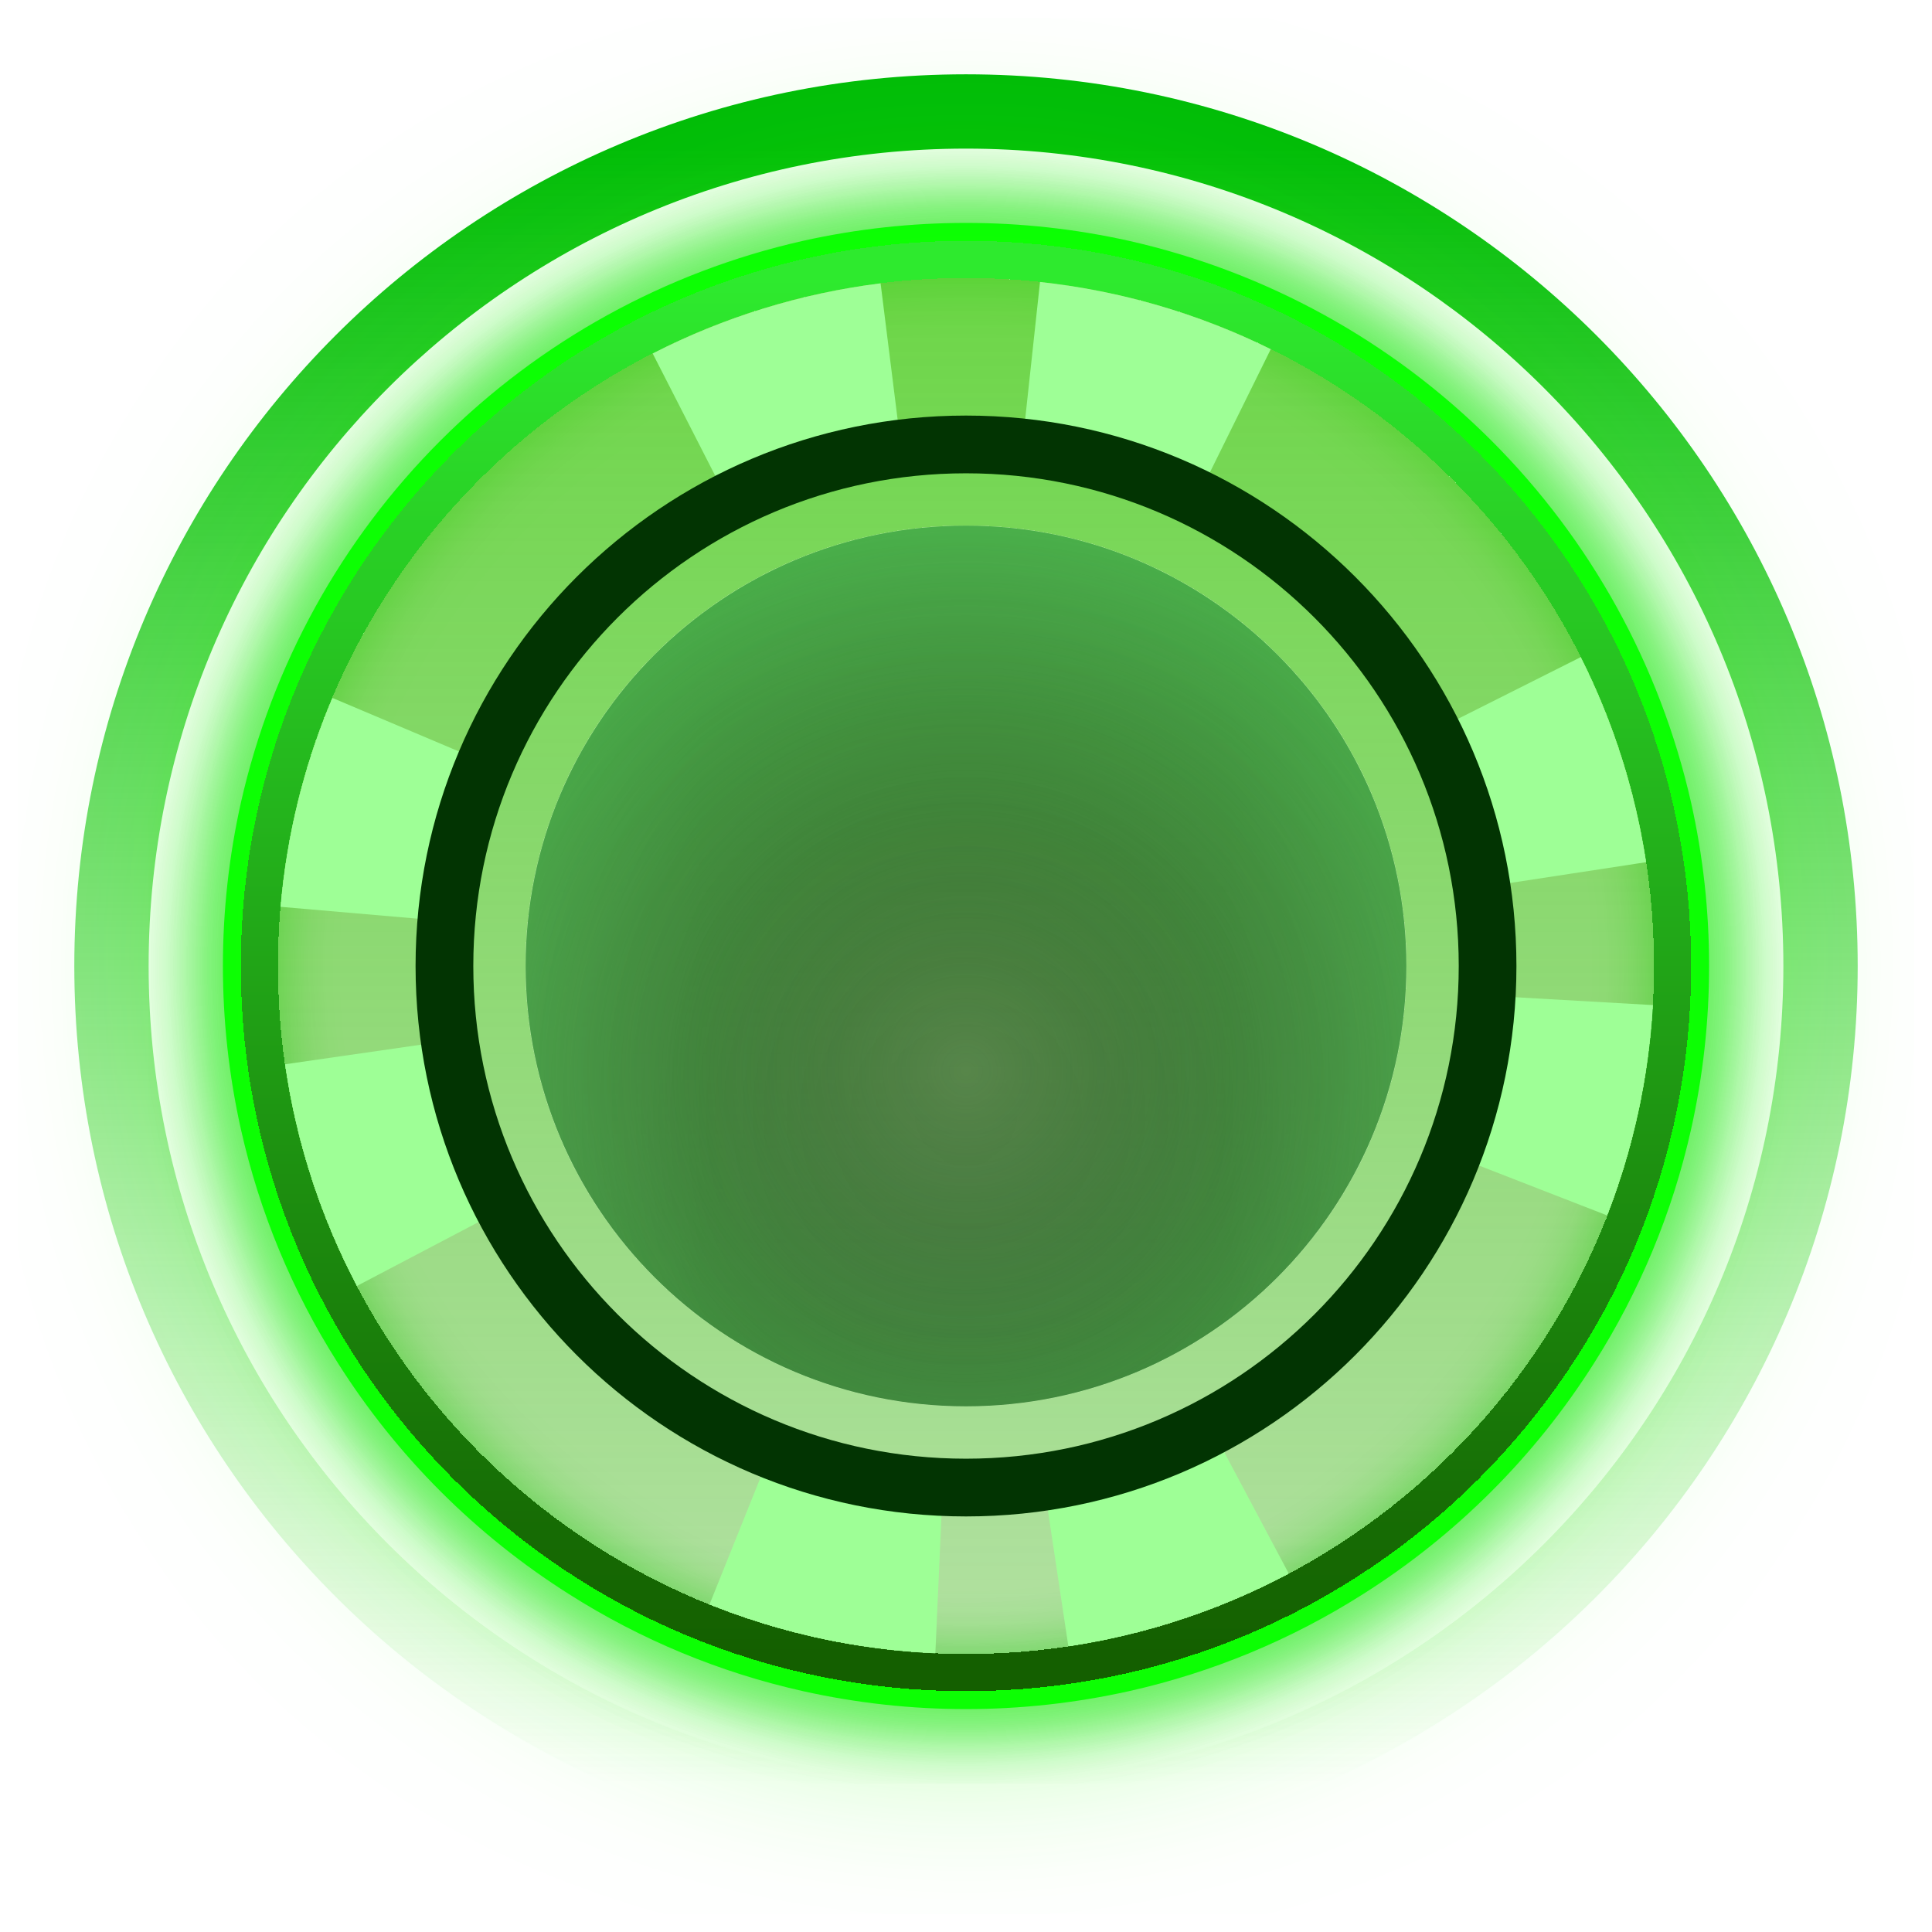
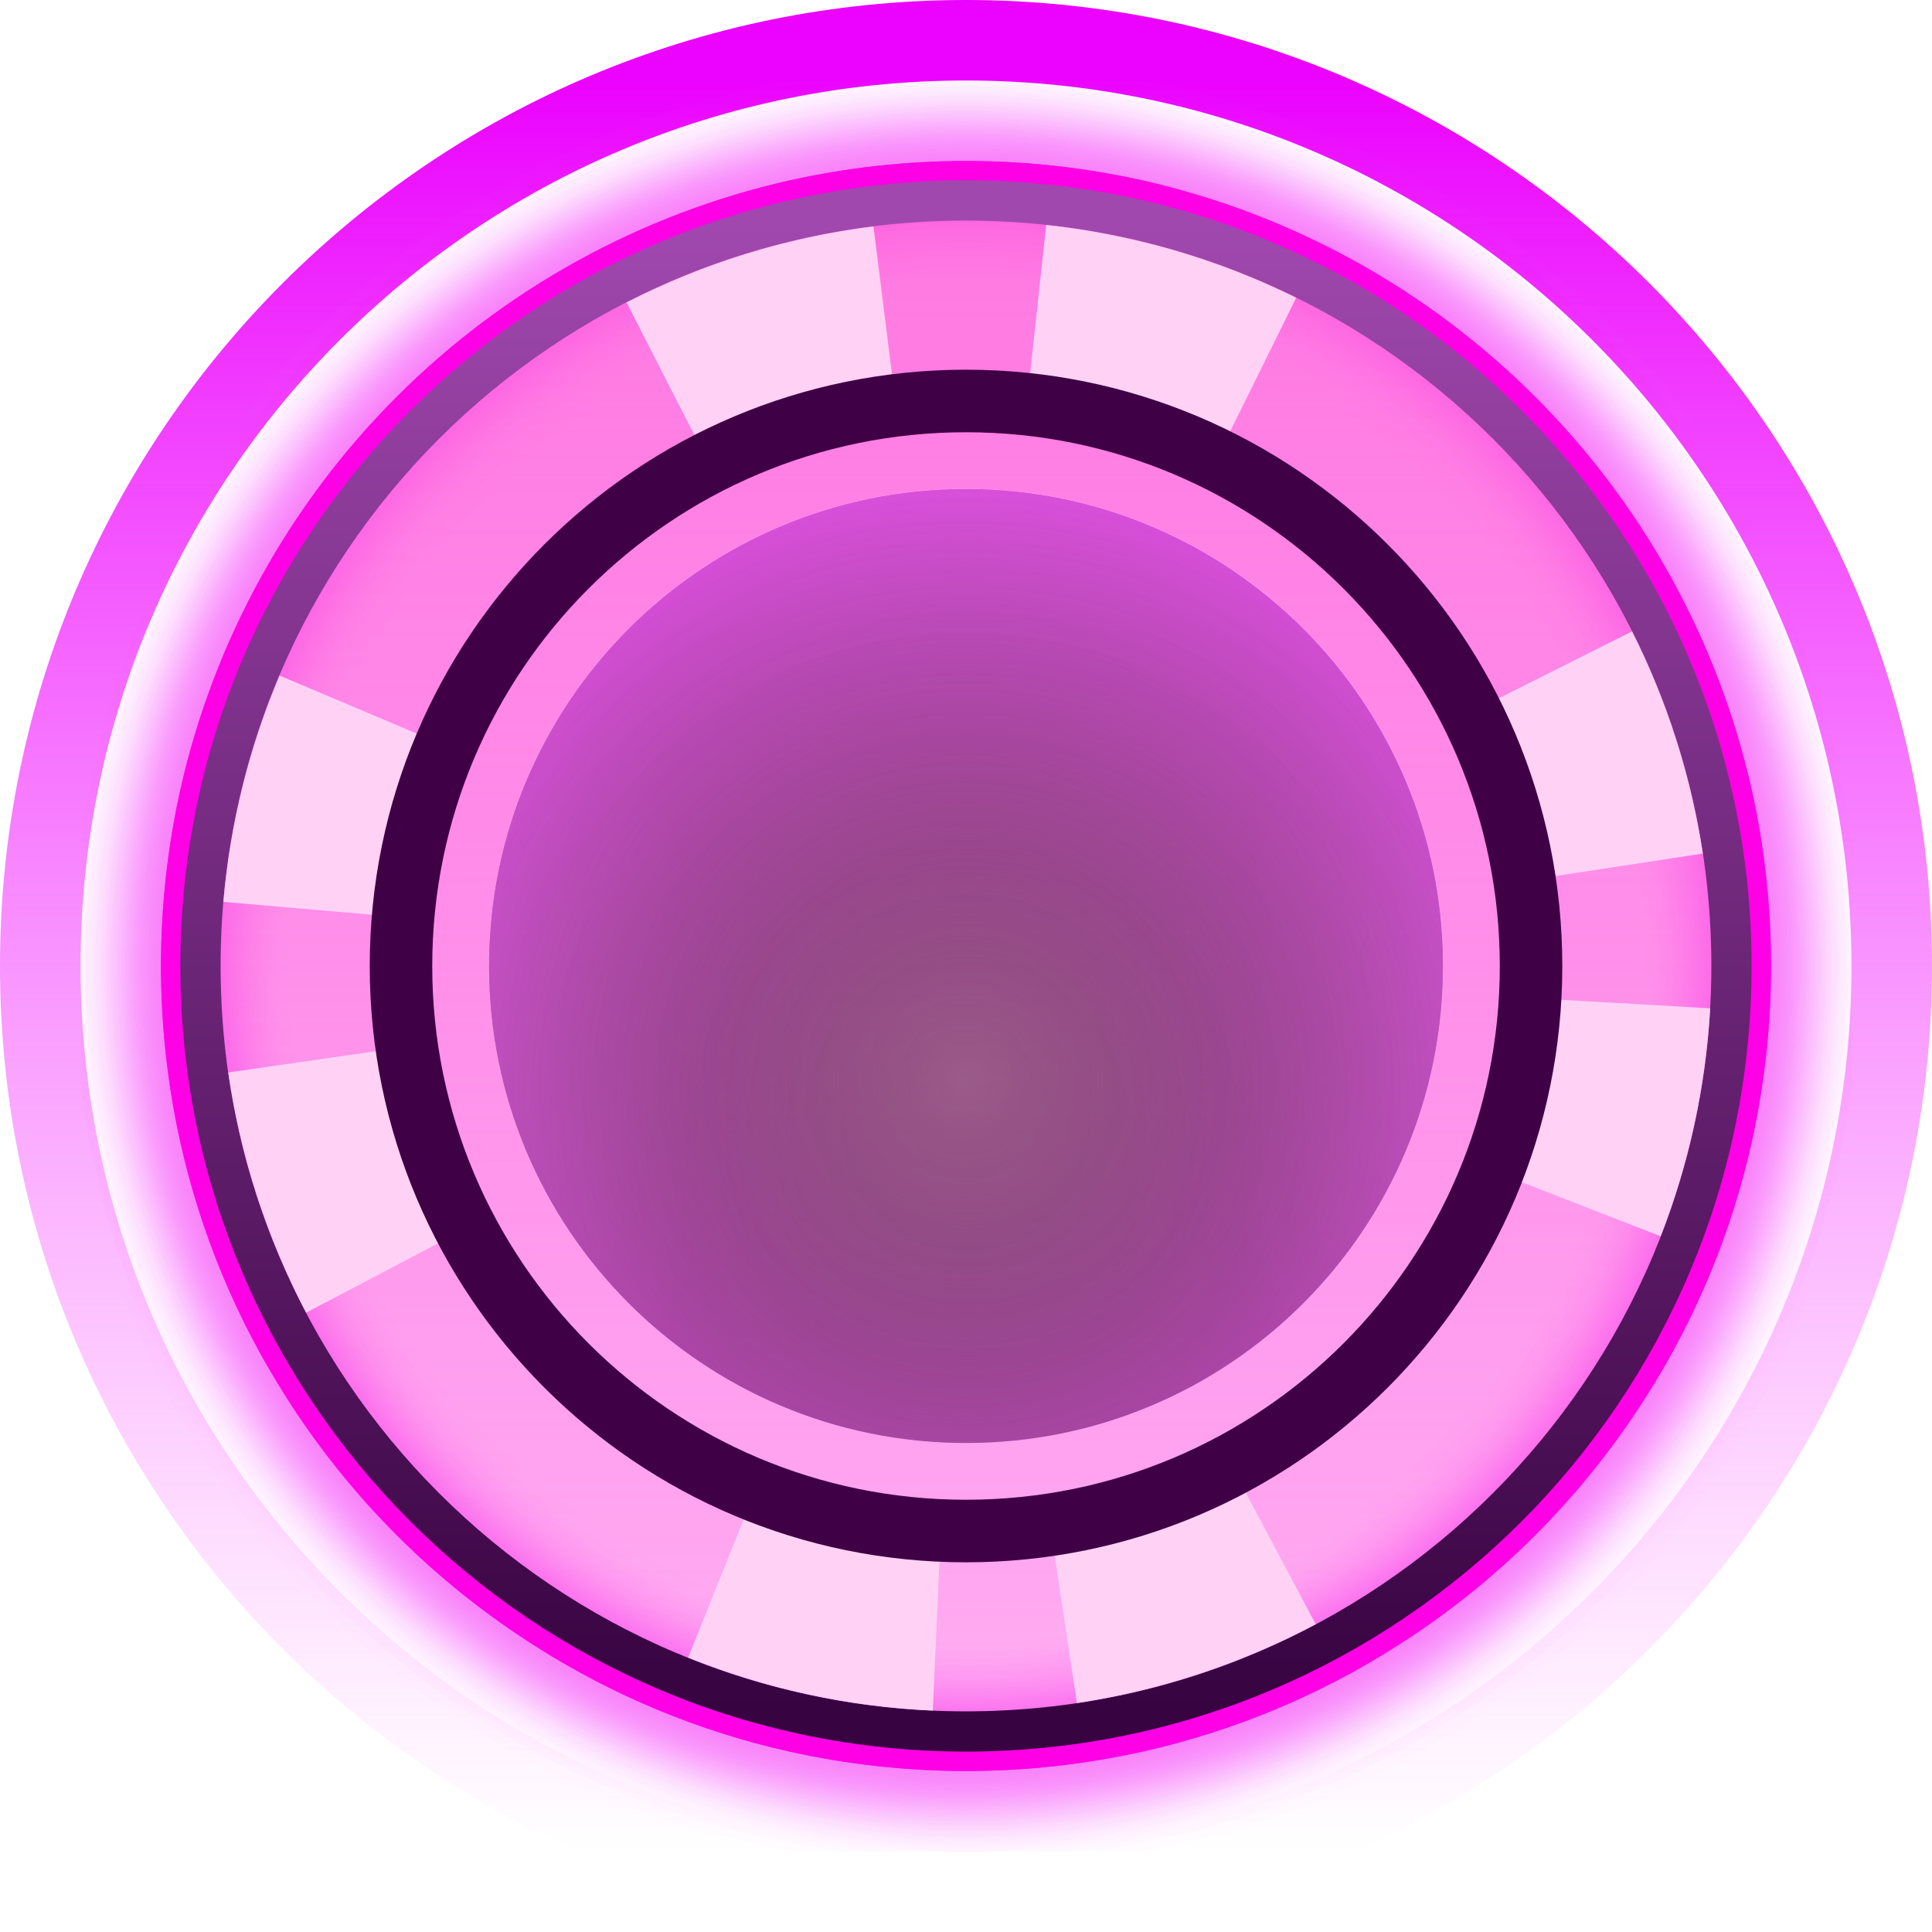
- <svg xmlns="http://www.w3.org/2000/svg" width="52" height="52" viewBox="0 0 52 52" fill="none">
-   <path fill-rule="evenodd" clip-rule="evenodd" d="M26 50C12.745 50 2 39.255 2 26C2 12.745 12.745 2 26 2C39.255 2 50 12.745 50 26C50 39.255 39.255 50 26 50ZM26 4C13.85 4 4 13.85 4 26C4 38.15 13.85 48 26 48C38.15 48 48 38.15 48 26C48 13.85 38.15 4 26 4Z" fill="url(#paint0_linear_3320_92442)" />
-   <g filter="url(#filter0_dd_3320_92442)">
-     <path fill-rule="evenodd" clip-rule="evenodd" d="M45.515 30.398C45.838 28.955 46.001 27.48 46 26C46.001 24.519 45.839 23.043 45.515 21.598C44.679 17.909 42.816 14.532 40.14 11.857C37.465 9.183 34.088 7.32 30.398 6.485C27.502 5.838 24.498 5.838 21.602 6.485C17.912 7.319 14.534 9.182 11.858 11.856C9.183 14.531 7.32 17.909 6.485 21.598C5.838 24.496 5.838 27.501 6.485 30.398C6.985 32.629 7.868 34.756 9.094 36.686C10.681 39.195 12.805 41.319 15.314 42.906C17.244 44.132 19.371 45.015 21.602 45.515C24.498 46.162 27.502 46.162 30.398 45.515C32.629 45.015 34.756 44.132 36.686 42.906C39.195 41.319 41.319 39.195 42.906 36.686C44.132 34.756 45.015 32.629 45.515 30.398ZM44.792 30.235C45.103 28.845 45.26 27.425 45.259 26C45.26 24.574 45.103 23.153 44.792 21.761C43.987 18.209 42.193 14.957 39.617 12.381C37.041 9.806 33.788 8.012 30.235 7.208C27.446 6.585 24.554 6.585 21.764 7.208C18.211 8.011 14.958 9.805 12.382 12.38C9.806 14.956 8.012 18.209 7.208 21.761C6.585 24.552 6.585 27.445 7.208 30.235C7.689 32.384 8.539 34.432 9.72 36.29C11.248 38.706 13.294 40.752 15.71 42.28C17.568 43.461 19.616 44.311 21.764 44.792C24.554 45.415 27.446 45.415 30.235 44.792C32.383 44.311 34.432 43.461 36.29 42.28C38.706 40.752 40.752 38.706 42.28 36.29C43.46 34.432 44.31 32.384 44.792 30.235Z" fill="#00FF00" />
+ <svg xmlns="http://www.w3.org/2000/svg" width="48" height="48" viewBox="0 0 48 48" fill="none">
+   <path fill-rule="evenodd" clip-rule="evenodd" d="M24 48C10.745 48 0 37.255 0 24C0 10.745 10.745 0 24 0C37.255 0 48 10.745 48 24C48 37.255 37.255 48 24 48ZM24 2C11.85 2 2 11.85 2 24C2 36.15 11.85 46 24 46C36.15 46 46 36.15 46 24C46 11.85 36.15 2 24 2Z" fill="url(#paint0_linear_1106_10435)" />
+   <g filter="url(#filter0_dd_1106_10435)">
+     <path fill-rule="evenodd" clip-rule="evenodd" d="M43.515 28.398C43.838 26.955 44.001 25.48 44 24C44.001 22.519 43.839 21.043 43.515 19.598C42.679 15.909 40.816 12.532 38.14 9.858C35.465 7.183 32.088 5.32 28.398 4.485C25.502 3.838 22.498 3.838 19.602 4.485C15.912 5.319 12.534 7.182 9.858 9.856C7.183 12.531 5.32 15.909 4.485 19.598C3.838 22.496 3.838 25.501 4.485 28.398C4.985 30.629 5.868 32.756 7.094 34.686C8.681 37.195 10.805 39.319 13.314 40.906C15.243 42.132 17.371 43.015 19.602 43.515C22.498 44.162 25.502 44.162 28.398 43.515C30.629 43.015 32.756 42.132 34.686 40.906C37.195 39.319 39.319 37.195 40.906 34.686C42.132 32.756 43.015 30.629 43.515 28.398ZM42.792 28.235C43.103 26.845 43.26 25.425 43.259 24C43.26 22.574 43.103 21.153 42.792 19.761C41.987 16.209 40.193 12.957 37.617 10.381C35.041 7.806 31.788 6.012 28.235 5.208C25.446 4.585 22.554 4.585 19.764 5.208C16.211 6.011 12.958 7.805 10.382 10.38C7.806 12.956 6.012 16.209 5.208 19.761C4.585 22.552 4.585 25.445 5.208 28.235C5.689 30.384 6.539 32.432 7.72 34.29C9.248 36.706 11.294 38.752 13.71 40.28C15.568 41.461 17.616 42.311 19.764 42.792C22.554 43.415 25.446 43.415 28.235 42.792C30.383 42.311 32.432 41.461 34.29 40.28C36.706 38.752 38.752 36.706 40.28 34.29C41.46 32.432 42.31 30.384 42.792 28.235Z" fill="#FF00E6" />
  </g>
-   <g filter="url(#filter1_d_3320_92442)">
-     <rect x="7.481" y="7.481" width="37.037" height="37.037" rx="18.518" fill="url(#paint1_linear_3320_92442)" shape-rendering="crispEdges" />
-     <rect x="6.981" y="6.981" width="38.037" height="38.037" rx="19.018" stroke="url(#paint2_linear_3320_92442)" shape-rendering="crispEdges" />
+   <g filter="url(#filter1_dd_1106_10435)">
+     <path fill-rule="evenodd" clip-rule="evenodd" d="M43.515 28.398C43.838 26.955 44.001 25.48 44 24C44.001 22.519 43.839 21.043 43.515 19.598C42.679 15.909 40.816 12.532 38.14 9.858C35.465 7.183 32.088 5.32 28.398 4.485C25.502 3.838 22.498 3.838 19.602 4.485C15.912 5.319 12.534 7.182 9.858 9.856C7.183 12.531 5.32 15.909 4.485 19.598C3.838 22.496 3.838 25.501 4.485 28.398C4.985 30.629 5.868 32.756 7.094 34.686C8.681 37.195 10.805 39.319 13.314 40.906C15.243 42.132 17.371 43.015 19.602 43.515C22.498 44.162 25.502 44.162 28.398 43.515C30.629 43.015 32.756 42.132 34.686 40.906C37.195 39.319 39.319 37.195 40.906 34.686C42.132 32.756 43.015 30.629 43.515 28.398ZM42.792 28.235C43.103 26.845 43.26 25.425 43.259 24C43.26 22.574 43.103 21.153 42.792 19.761C41.987 16.209 40.193 12.957 37.617 10.381C35.041 7.806 31.788 6.012 28.235 5.208C25.446 4.585 22.554 4.585 19.764 5.208C16.211 6.011 12.958 7.805 10.382 10.38C7.806 12.956 6.012 16.209 5.208 19.761C4.585 22.552 4.585 25.445 5.208 28.235C5.689 30.384 6.539 32.432 7.72 34.29C9.248 36.706 11.294 38.752 13.71 40.28C15.568 41.461 17.616 42.311 19.764 42.792C22.554 43.415 25.446 43.415 28.235 42.792C30.383 42.311 32.432 41.461 34.29 40.28C36.706 38.752 38.752 36.706 40.28 34.29C41.46 32.432 42.31 30.384 42.792 28.235Z" fill="#FF00E6" />
  </g>
-   <g filter="url(#filter2_i_3320_92442)">
-     <circle cx="11.852" cy="11.852" r="11.852" transform="matrix(1 0 0 -1 14.1479 37.8518)" fill="url(#paint3_radial_3320_92442)" />
+   <rect x="4.981" y="4.981" width="38.037" height="38.037" rx="19.018" fill="url(#paint1_linear_1106_10435)" stroke="url(#paint2_linear_1106_10435)" />
+   <g filter="url(#filter2_i_1106_10435)">
+     <circle cx="11.852" cy="11.852" r="11.852" transform="matrix(1 0 0 -1 12.1479 35.8518)" fill="url(#paint3_radial_1106_10435)" />
  </g>
-   <path d="M25.175 44.499C23.089 44.407 21.034 43.962 19.097 43.183L20.503 39.684C22.045 40.304 23.682 40.658 25.343 40.733L25.175 44.499Z" fill="#9EFF96" />
-   <path d="M34.688 42.354C32.835 43.338 30.829 44 28.755 44.312L28.179 40.486C29.82 40.239 31.407 39.715 32.872 38.937L34.688 42.354Z" fill="#9EFF96" />
-   <path d="M23.701 7.625C21.562 7.893 19.486 8.532 17.567 9.514L19.4 13.098C20.902 12.33 22.527 11.83 24.201 11.62L23.701 7.625Z" fill="#9EFF96" />
-   <path d="M34.203 9.398C32.255 8.435 30.153 7.823 27.992 7.589L27.547 11.706C29.224 11.887 30.857 12.362 32.369 13.11L34.203 9.398Z" fill="#9EFF96" />
-   <path d="M43.258 32.714C43.963 30.903 44.378 28.992 44.489 27.052L40.56 26.828C40.473 28.356 40.146 29.861 39.591 31.287L43.258 32.714Z" fill="#9EFF96" />
-   <path d="M42.547 17.686C43.42 19.422 44.013 21.285 44.306 23.206L40.416 23.8C40.185 22.287 39.718 20.82 39.031 19.453L42.547 17.686Z" fill="#9EFF96" />
-   <path d="M7.672 28.645C7.972 30.73 8.627 32.748 9.606 34.612L12.909 32.877C12.127 31.388 11.605 29.777 11.364 28.113L7.672 28.645Z" fill="#9EFF96" />
-   <path d="M8.945 18.784C8.188 20.574 7.717 22.471 7.55 24.407L11.283 24.73C11.416 23.185 11.792 21.672 12.396 20.244L8.945 18.784Z" fill="#9EFF96" />
-   <path d="M40.815 26C40.815 17.818 34.182 11.185 26 11.185C17.818 11.185 11.185 17.818 11.185 26C11.185 34.182 17.818 40.815 26 40.815C34.182 40.815 40.815 34.182 40.815 26ZM12.739 26C12.739 18.676 18.676 12.739 26 12.739C33.324 12.739 39.262 18.676 39.262 26C39.262 33.324 33.324 39.261 26 39.261C18.676 39.261 12.739 33.324 12.739 26Z" fill="#023402" />
+   <path d="M23.175 42.499C21.089 42.407 19.034 41.962 17.097 41.183L18.503 37.684C20.045 38.304 21.682 38.658 23.343 38.733L23.175 42.499Z" fill="#FFD2F5" />
+   <path d="M32.688 40.354C30.835 41.338 28.829 42 26.755 42.312L26.179 38.486C27.82 38.239 29.407 37.715 30.872 36.937L32.688 40.354Z" fill="#FFD2F5" />
+   <path d="M21.701 5.625C19.562 5.893 17.486 6.532 15.566 7.514L17.4 11.098C18.902 10.33 20.527 9.83 22.201 9.62L21.701 5.625Z" fill="#FFD2F5" />
+   <path d="M32.203 7.398C30.255 6.435 28.153 5.823 25.992 5.589L25.547 9.706C27.224 9.887 28.857 10.362 30.369 11.11L32.203 7.398Z" fill="#FFD2F5" />
+   <path d="M41.258 30.714C41.963 28.903 42.378 26.992 42.489 25.052L38.56 24.828C38.473 26.356 38.146 27.861 37.591 29.287L41.258 30.714Z" fill="#FFD2F5" />
+   <path d="M40.547 15.686C41.42 17.422 42.013 19.285 42.306 21.206L38.416 21.8C38.185 20.287 37.718 18.82 37.031 17.453L40.547 15.686Z" fill="#FFD2F5" />
+   <path d="M5.672 26.645C5.972 28.73 6.627 30.747 7.606 32.612L10.909 30.877C10.127 29.388 9.605 27.777 9.364 26.113L5.672 26.645Z" fill="#FFD2F5" />
+   <path d="M6.945 16.784C6.188 18.574 5.717 20.471 5.55 22.407L9.283 22.73C9.416 21.185 9.792 19.672 10.396 18.244L6.945 16.784Z" fill="#FFD2F5" />
+   <path d="M38.815 24C38.815 15.818 32.182 9.185 24 9.185C15.818 9.185 9.186 15.818 9.186 24C9.186 32.182 15.818 38.815 24 38.815C32.182 38.815 38.815 32.182 38.815 24ZM10.739 24C10.739 16.676 16.676 10.739 24 10.739C31.324 10.739 37.262 16.676 37.262 24C37.262 31.324 31.324 37.261 24 37.261C16.676 37.261 10.739 31.324 10.739 24Z" fill="#400045" />
  <defs>
-     <filter id="filter0_dd_3320_92442" x="4" y="4" width="44" height="44" filterUnits="userSpaceOnUse" color-interpolation-filters="sRGB">
+     <filter id="filter0_dd_1106_10435" x="2" y="2" width="44" height="44" filterUnits="userSpaceOnUse" color-interpolation-filters="sRGB">
      <feFlood flood-opacity="0" result="BackgroundImageFix" />
      <feColorMatrix in="SourceAlpha" type="matrix" values="0 0 0 0 0 0 0 0 0 0 0 0 0 0 0 0 0 0 127 0" result="hardAlpha" />
      <feOffset />
      <feGaussianBlur stdDeviation="1" />
-       <feColorMatrix type="matrix" values="0 0 0 0 0.013 0 0 0 0 0.642 0 0 0 0 0.013 0 0 0 1 0" />
-       <feBlend mode="normal" in2="BackgroundImageFix" result="effect1_dropShadow_3320_92442" />
+       <feColorMatrix type="matrix" values="0 0 0 0 0.92 0 0 0 0 0 0 0 0 0 1 0 0 0 1 0" />
+       <feBlend mode="normal" in2="BackgroundImageFix" result="effect1_dropShadow_1106_10435" />
      <feColorMatrix in="SourceAlpha" type="matrix" values="0 0 0 0 0 0 0 0 0 0 0 0 0 0 0 0 0 0 127 0" result="hardAlpha" />
      <feOffset />
      <feGaussianBlur stdDeviation="1" />
-       <feColorMatrix type="matrix" values="0 0 0 0 0.055 0 0 0 0 1 0 0 0 0 0.055 0 0 0 1 0" />
-       <feBlend mode="normal" in2="effect1_dropShadow_3320_92442" result="effect2_dropShadow_3320_92442" />
-       <feBlend mode="normal" in="SourceGraphic" in2="effect2_dropShadow_3320_92442" result="shape" />
+       <feColorMatrix type="matrix" values="0 0 0 0 1 0 0 0 0 0.583 0 0 0 0 0.958 0 0 0 1 0" />
+       <feBlend mode="normal" in2="effect1_dropShadow_1106_10435" result="effect2_dropShadow_1106_10435" />
+       <feBlend mode="normal" in="SourceGraphic" in2="effect2_dropShadow_1106_10435" result="shape" />
    </filter>
-     <filter id="filter1_d_3320_92442" x="0.481" y="0.481" width="51.037" height="51.037" filterUnits="userSpaceOnUse" color-interpolation-filters="sRGB">
+     <filter id="filter1_dd_1106_10435" x="2" y="2" width="44" height="44" filterUnits="userSpaceOnUse" color-interpolation-filters="sRGB">
      <feFlood flood-opacity="0" result="BackgroundImageFix" />
      <feColorMatrix in="SourceAlpha" type="matrix" values="0 0 0 0 0 0 0 0 0 0 0 0 0 0 0 0 0 0 127 0" result="hardAlpha" />
      <feOffset />
-       <feGaussianBlur stdDeviation="3" />
-       <feComposite in2="hardAlpha" operator="out" />
-       <feColorMatrix type="matrix" values="0 0 0 0 0.179 0 0 0 0 1 0 0 0 0 0.046 0 0 0 0.6 0" />
-       <feBlend mode="normal" in2="BackgroundImageFix" result="effect1_dropShadow_3320_92442" />
-       <feBlend mode="normal" in="SourceGraphic" in2="effect1_dropShadow_3320_92442" result="shape" />
+       <feGaussianBlur stdDeviation="1" />
+       <feColorMatrix type="matrix" values="0 0 0 0 0.92 0 0 0 0 0 0 0 0 0 1 0 0 0 1 0" />
+       <feBlend mode="normal" in2="BackgroundImageFix" result="effect1_dropShadow_1106_10435" />
+       <feColorMatrix in="SourceAlpha" type="matrix" values="0 0 0 0 0 0 0 0 0 0 0 0 0 0 0 0 0 0 127 0" result="hardAlpha" />
+       <feOffset />
+       <feGaussianBlur stdDeviation="1" />
+       <feColorMatrix type="matrix" values="0 0 0 0 1 0 0 0 0 0.583 0 0 0 0 0.958 0 0 0 1 0" />
+       <feBlend mode="normal" in2="effect1_dropShadow_1106_10435" result="effect2_dropShadow_1106_10435" />
+       <feBlend mode="normal" in="SourceGraphic" in2="effect2_dropShadow_1106_10435" result="shape" />
    </filter>
-     <filter id="filter2_i_3320_92442" x="14.148" y="14.148" width="23.704" height="27.704" filterUnits="userSpaceOnUse" color-interpolation-filters="sRGB">
+     <filter id="filter2_i_1106_10435" x="12.148" y="12.148" width="23.704" height="27.704" filterUnits="userSpaceOnUse" color-interpolation-filters="sRGB">
      <feFlood flood-opacity="0" result="BackgroundImageFix" />
      <feBlend mode="normal" in="SourceGraphic" in2="BackgroundImageFix" result="shape" />
      <feColorMatrix in="SourceAlpha" type="matrix" values="0 0 0 0 0 0 0 0 0 0 0 0 0 0 0 0 0 0 127 0" result="hardAlpha" />
      <feOffset dy="4" />
      <feGaussianBlur stdDeviation="5" />
      <feComposite in2="hardAlpha" operator="arithmetic" k2="-1" k3="1" />
      <feColorMatrix type="matrix" values="0 0 0 0 1 0 0 0 0 1 0 0 0 0 1 0 0 0 0.25 0" />
-       <feBlend mode="normal" in2="shape" result="effect1_innerShadow_3320_92442" />
+       <feBlend mode="normal" in2="shape" result="effect1_innerShadow_1106_10435" />
    </filter>
-     <linearGradient id="paint0_linear_3320_92442" x1="26" y1="4" x2="26" y2="48" gradientUnits="userSpaceOnUse">
-       <stop stop-color="#00BB07" />
-       <stop offset="1" stop-color="#1ED300" stop-opacity="0" />
+     <linearGradient id="paint0_linear_1106_10435" x1="24" y1="2" x2="24" y2="46" gradientUnits="userSpaceOnUse">
+       <stop stop-color="#EB02FF" />
+       <stop offset="1" stop-color="#FC51FF" stop-opacity="0" />
    </linearGradient>
-     <linearGradient id="paint1_linear_3320_92442" x1="24.962" y1="7.481" x2="24.962" y2="44.519" gradientUnits="userSpaceOnUse">
-       <stop stop-color="#48CC1A" stop-opacity="0.8" />
-       <stop offset="1" stop-color="#3FB416" stop-opacity="0.4" />
+     <linearGradient id="paint1_linear_1106_10435" x1="22.962" y1="5.481" x2="22.962" y2="42.519" gradientUnits="userSpaceOnUse">
+       <stop stop-color="#FF58DA" stop-opacity="0.8" />
+       <stop offset="1" stop-color="#FF32DE" stop-opacity="0.4" />
    </linearGradient>
-     <linearGradient id="paint2_linear_3320_92442" x1="26" y1="7.481" x2="26" y2="44.519" gradientUnits="userSpaceOnUse">
-       <stop stop-color="#2EEA2E" />
-       <stop offset="1" stop-color="#145F00" />
+     <linearGradient id="paint2_linear_1106_10435" x1="24" y1="5.481" x2="24" y2="42.519" gradientUnits="userSpaceOnUse">
+       <stop stop-color="#A048AE" />
+       <stop offset="1" stop-color="#370340" />
    </linearGradient>
-     <radialGradient id="paint3_radial_3320_92442" cx="0" cy="0" r="1" gradientUnits="userSpaceOnUse" gradientTransform="translate(11.8518 9.02907) rotate(90) scale(14.6746)">
-       <stop stop-color="#000F03" stop-opacity="0.42" />
-       <stop offset="1" stop-color="#189918" />
+     <radialGradient id="paint3_radial_1106_10435" cx="0" cy="0" r="1" gradientUnits="userSpaceOnUse" gradientTransform="translate(11.8518 9.02907) rotate(90) scale(14.6746)">
+       <stop stop-color="#0F0900" stop-opacity="0.42" />
+       <stop offset="1" stop-color="#CD1ED0" />
    </radialGradient>
  </defs>
</svg>
